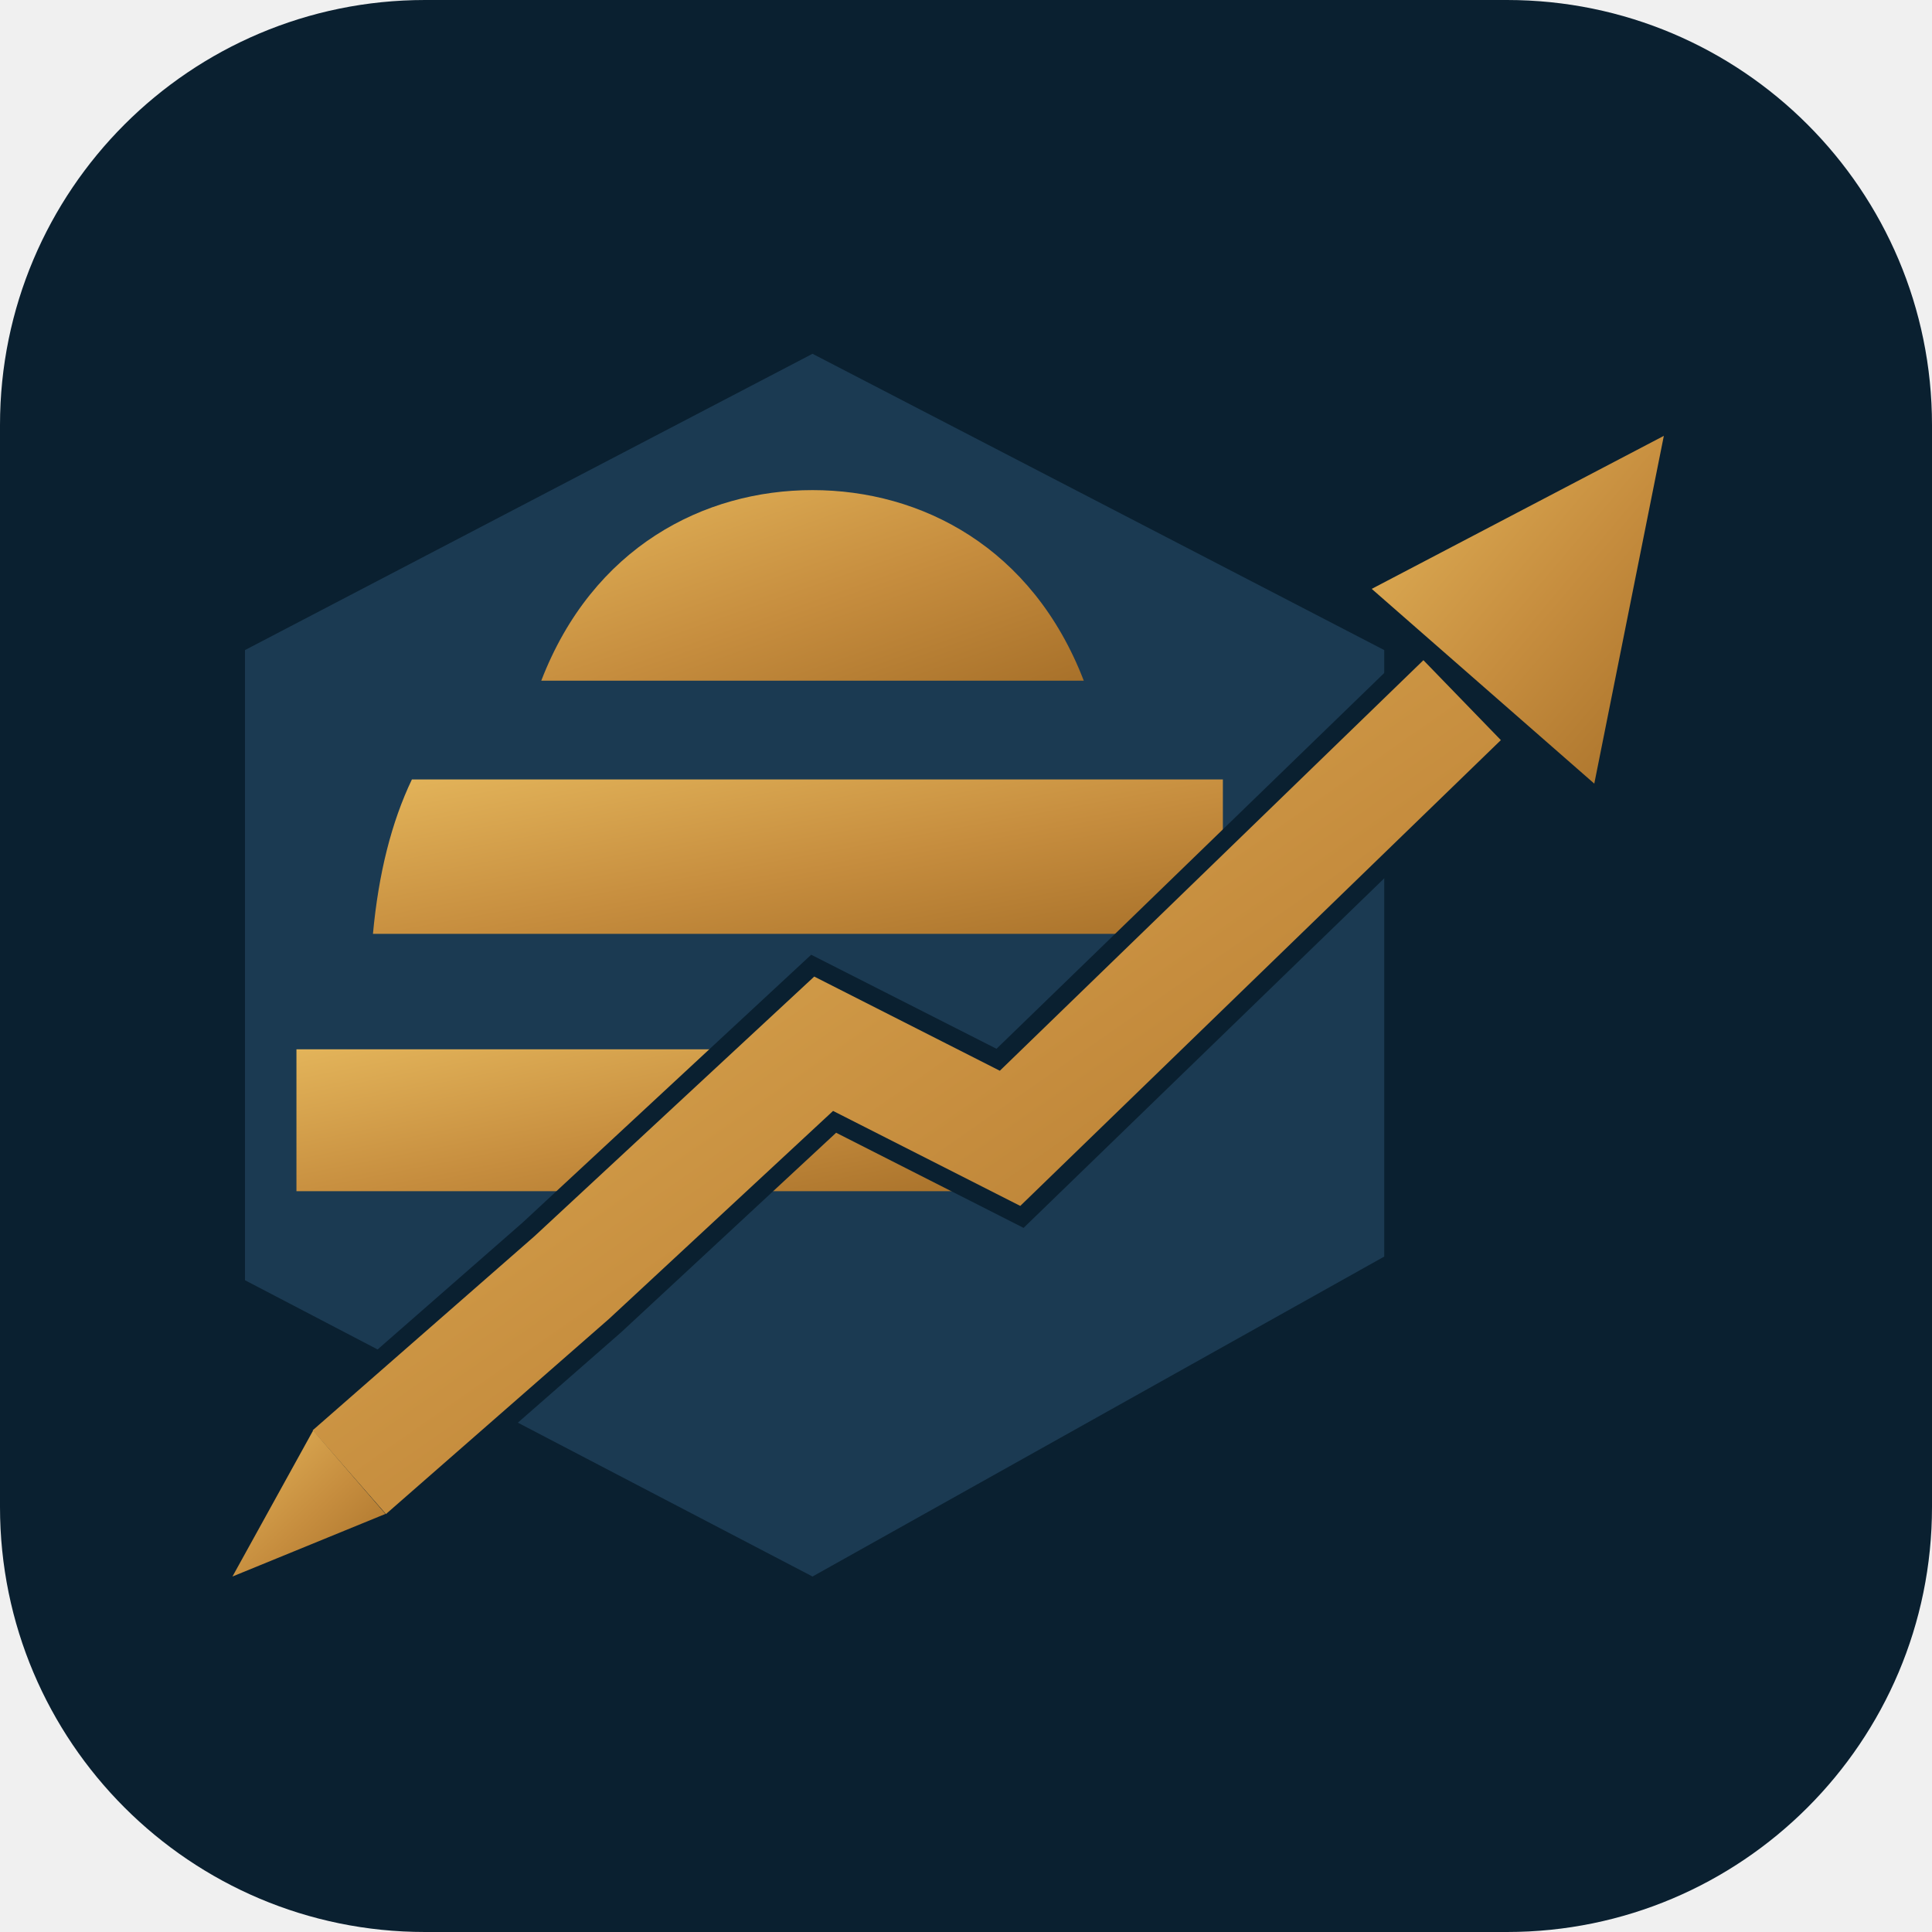
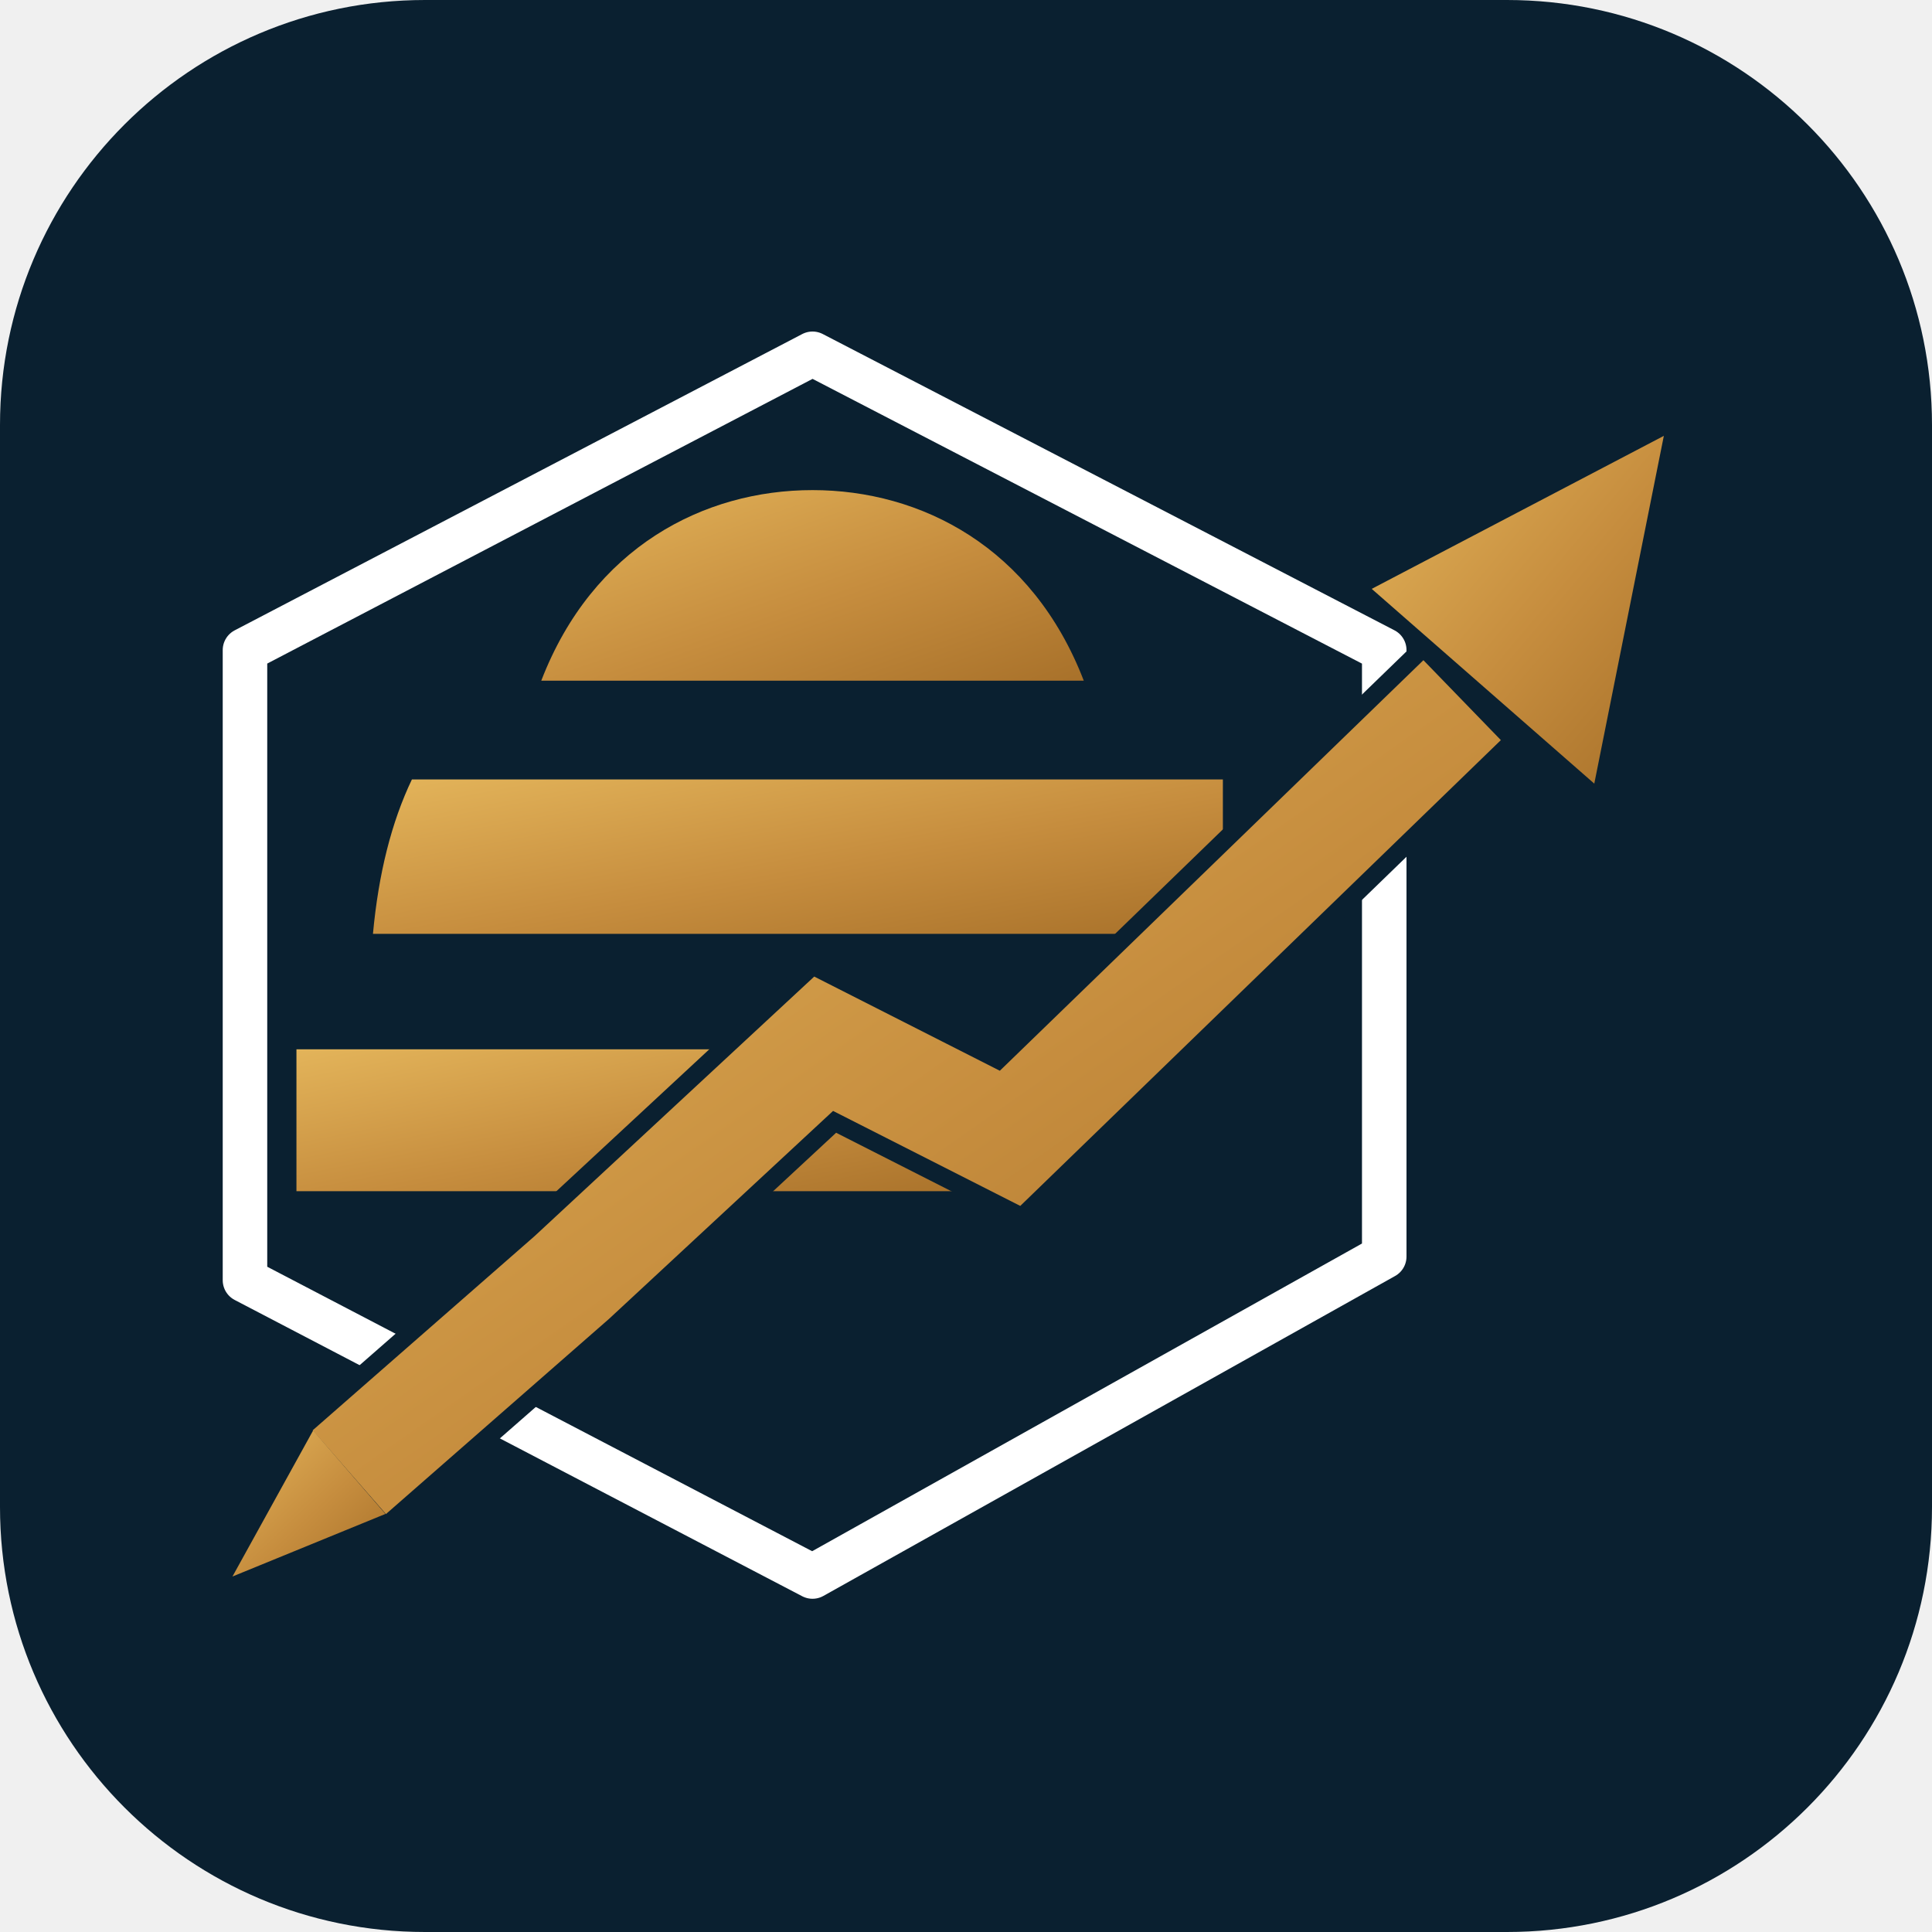
<svg xmlns="http://www.w3.org/2000/svg" viewBox="0 0 100 100">
  <rect width="100" height="100" rx="22" fill="#0a2030" />
  <g transform="translate(8 15) scale(0.72)">
    <defs>
      <linearGradient id="gold" x1="0" y1="0" x2="1" y2="1">
        <stop offset="0" stop-color="#e3b45a" />
        <stop offset=".55" stop-color="#c68d3e" />
        <stop offset="1" stop-color="#a8712a" />
      </linearGradient>
      <clipPath id="hex">
        <polygon points="47.3,4.6 88.4,25.9 88.4,69.5 47.3,92.5 6.5,71.2 6.5,25.9" />
      </clipPath>
    </defs>
-     <polygon points="47.3,4.6 88.4,25.9 88.4,69.5 47.3,92.5 6.5,71.2 6.5,25.9" fill="#1b3a52" />
+     <polygon points="47.3,4.6 88.4,25.9 88.4,69.5 47.3,92.5 6.5,71.2 6.5,25.9" fill="#0a2030" stroke="#ffffff" stroke-width="3.2" stroke-linejoin="round" />
    <g clip-path="url(#hex)" fill="url(#gold)">
      <path d="M27.8 28.1 C31.5 18.5 39.5 14.4 47.3 14.4 C55.1 14.4 63.1 18.5 66.8 28.1 Z" />
      <path d="M18.5 35.2 H76.8 V46.3 H15.7 Q16.3 39.8 18.5 35.2 Z" />
      <path d="M10.2 54.6 H62 V64.8 H10.2 Z" />
    </g>
    <polyline points="14,85 30,71 48.1,54.2 61.5,61 94,29.5" fill="none" stroke="#0a2030" stroke-width="10.6" stroke-linejoin="miter" stroke-miterlimit="8" />
    <polygon points="5.6,92.5 16.6,88 11.4,82" fill="#0a2030" stroke="none" stroke-width="2.6" stroke-linejoin="round" />
    <polygon points="108.5,10.5 87.5,21.5 103.5,35.5" fill="#0a2030" stroke="none" stroke-width="2.6" stroke-linejoin="round" />
    <polyline points="14,85 30,71 48.1,54.2 61.5,61 94,29.5" fill="none" stroke="url(#gold)" stroke-width="8" stroke-linejoin="miter" stroke-miterlimit="8" />
    <polygon points="5.6,92.5 16.6,88 11.4,82" fill="url(#gold)" stroke="none" stroke-width="0" stroke-linejoin="round" />
    <polygon points="108.5,10.5 87.5,21.5 103.5,35.5" fill="url(#gold)" stroke="none" stroke-width="0" stroke-linejoin="round" />
  </g>
</svg>
